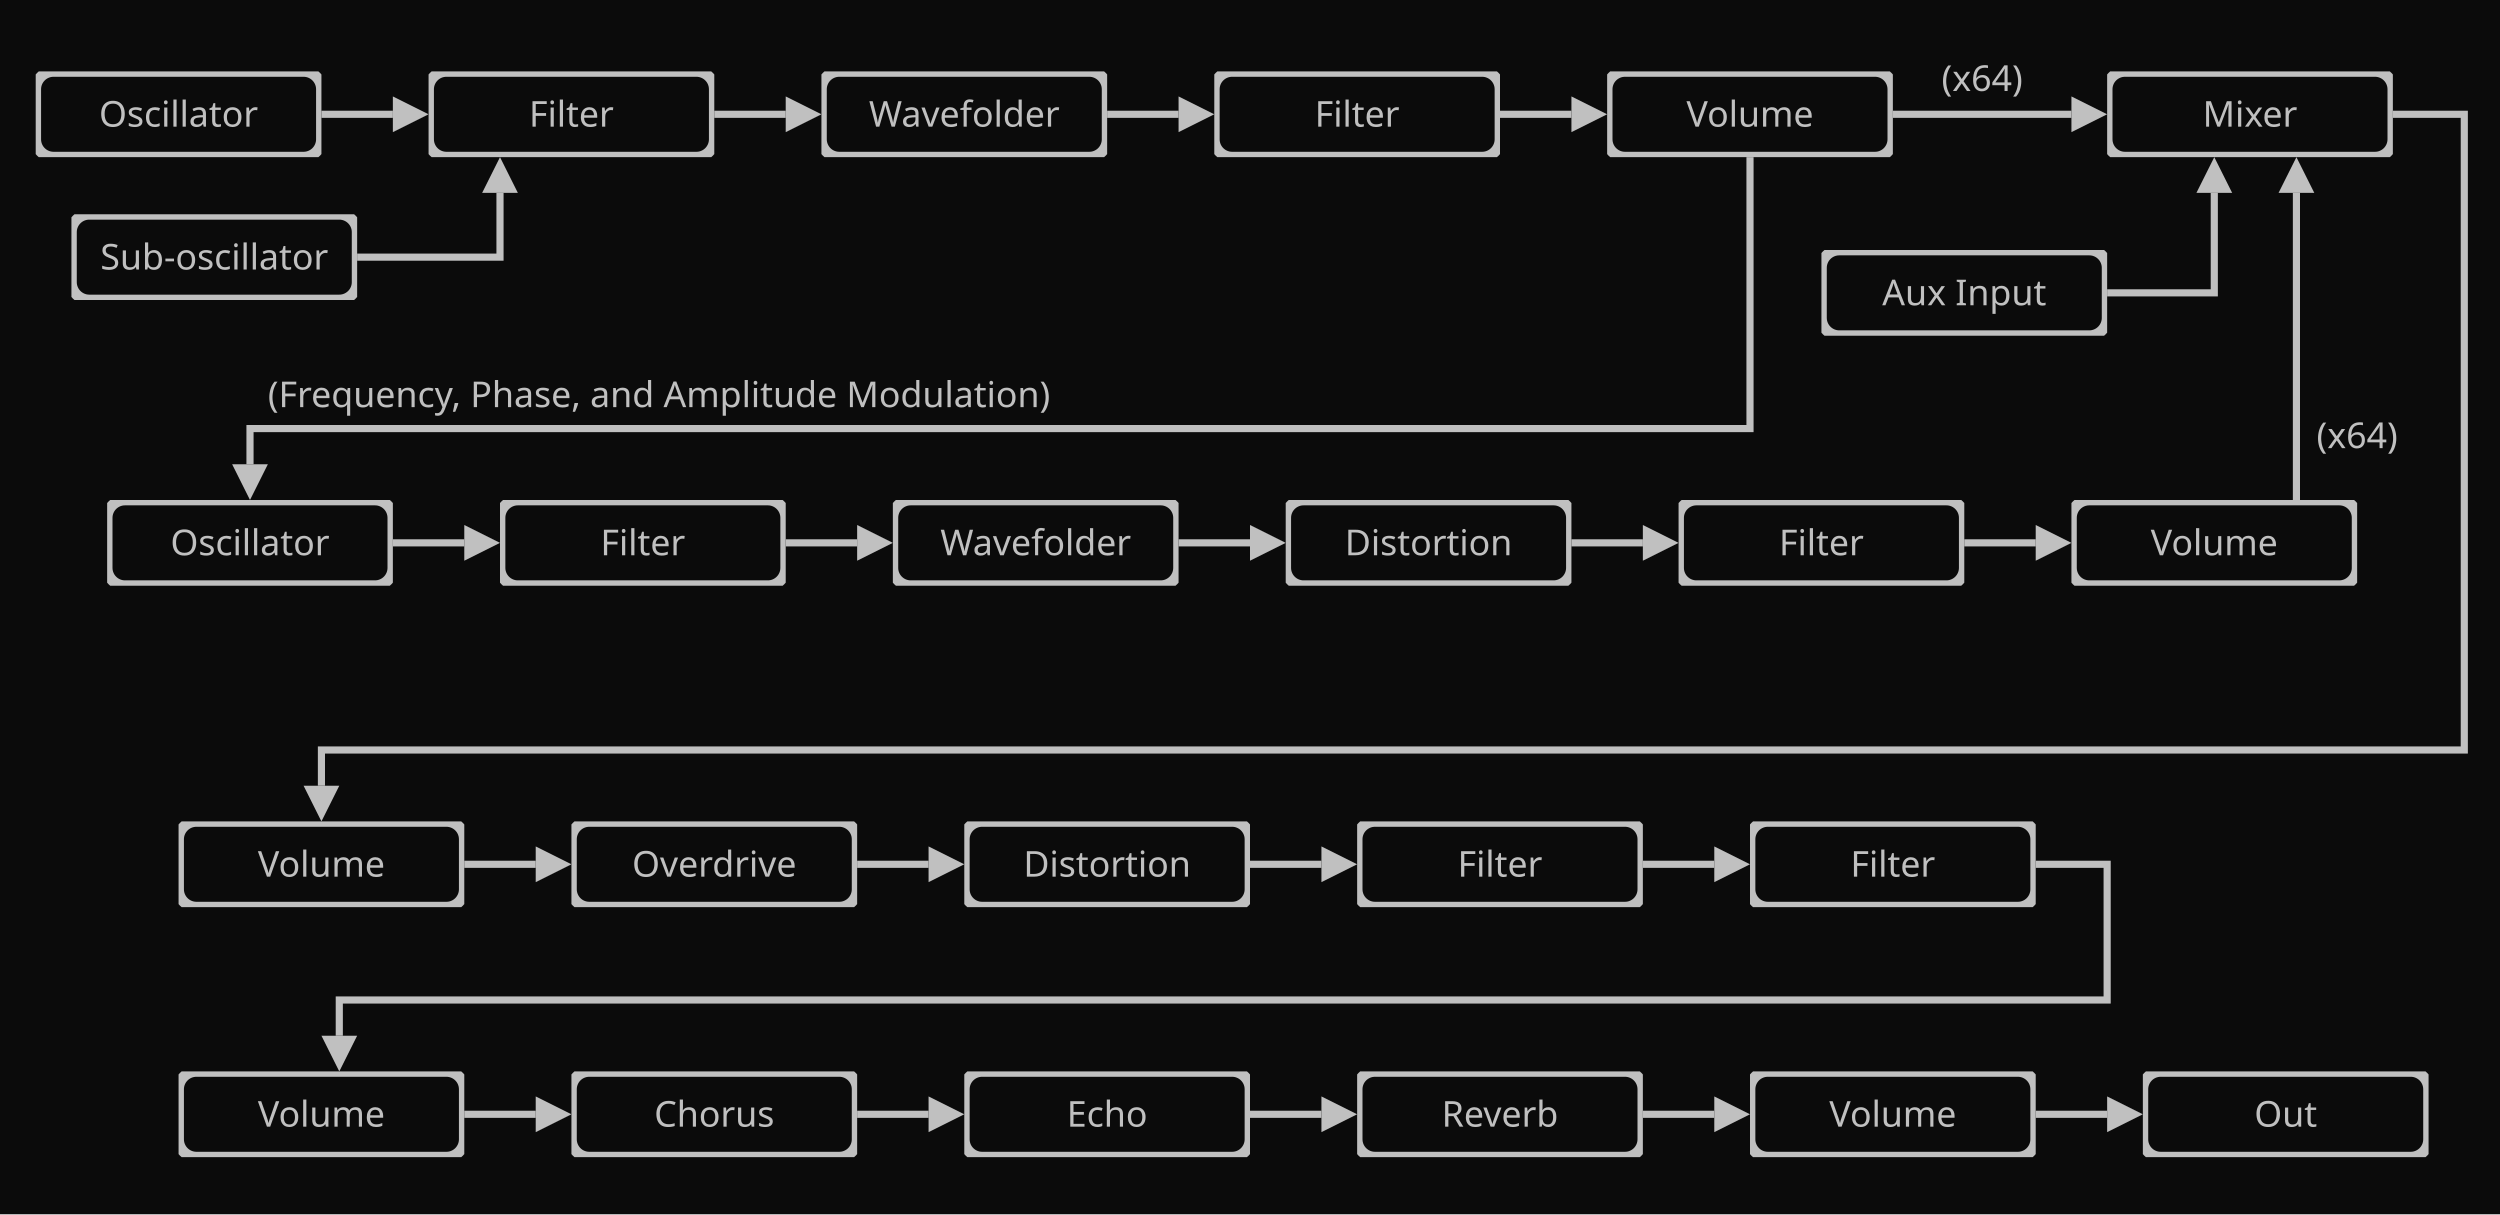
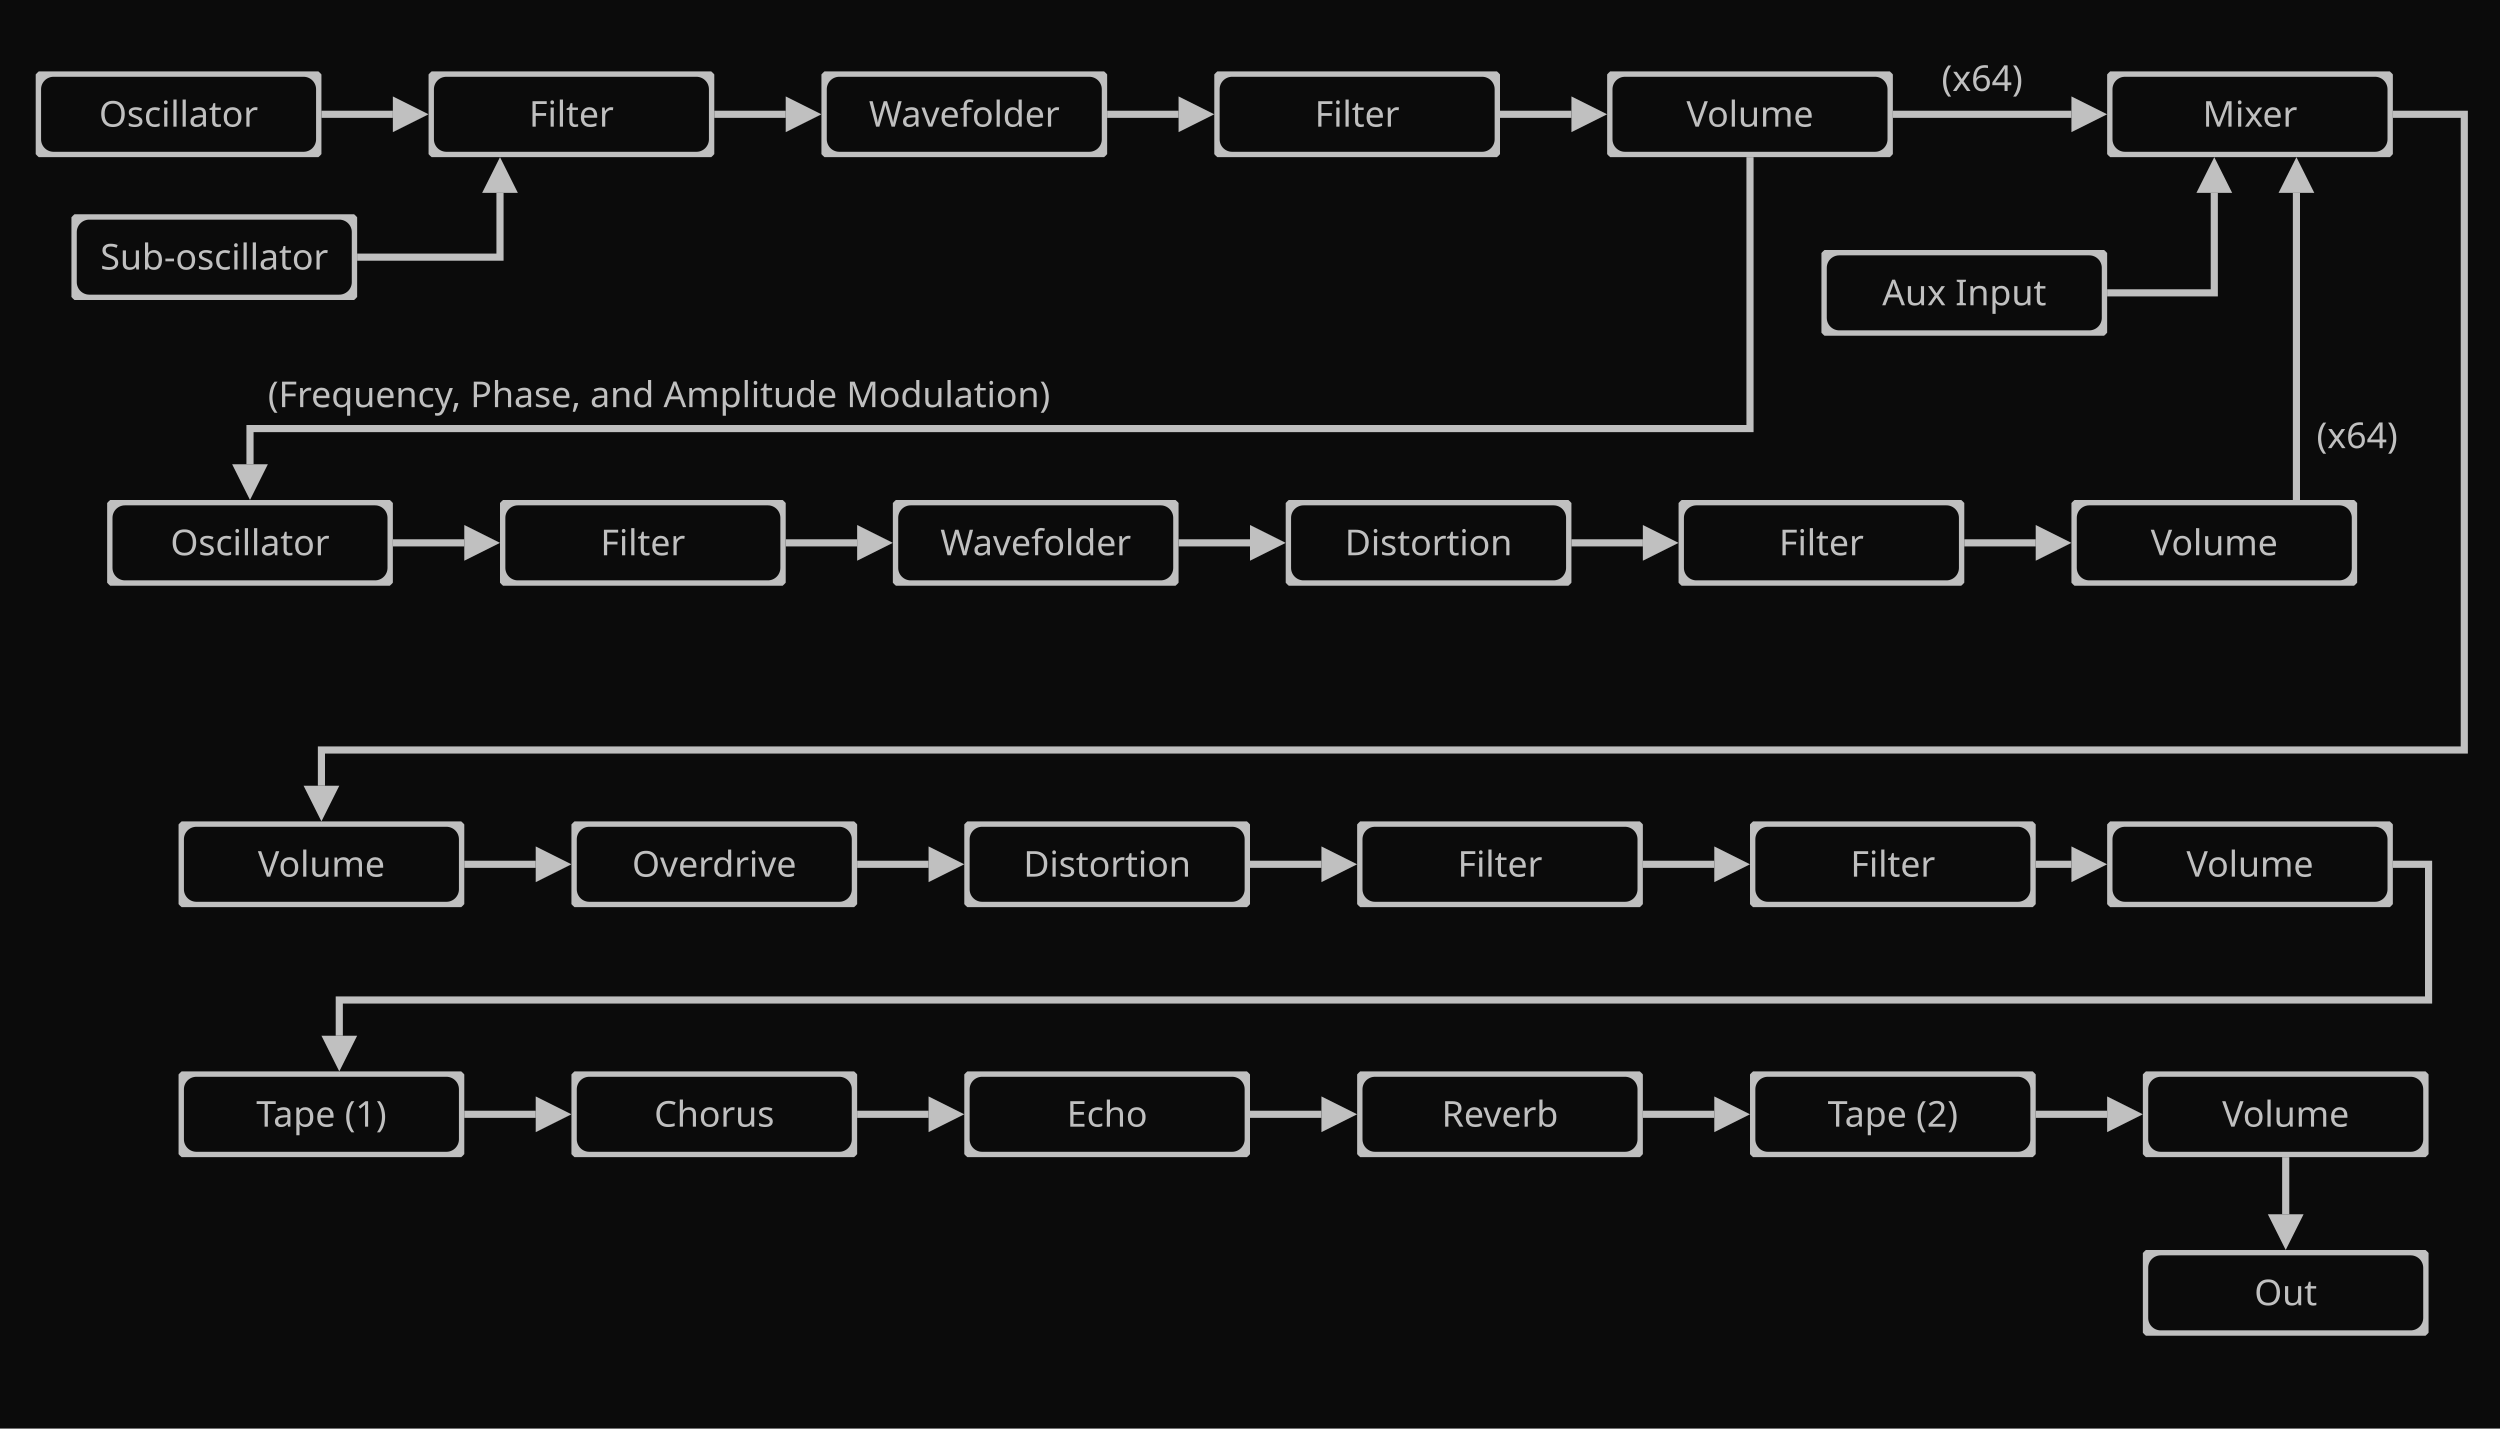
- <svg xmlns="http://www.w3.org/2000/svg" viewBox="0 0 700 340" stroke="#c0c0c0" stroke-width="3" style="background: #0b0b0b">
+ <svg xmlns="http://www.w3.org/2000/svg" viewBox="0 0 700 400" stroke="#c0c0c0" stroke-width="3" style="background: #0b0b0b">
  <style>
    g text {
      font: 10px sans-serif;
      color: #c0c0c0;
      stroke-width: 0;
      fill: #c0c0c0;
    }

    g svg text {
      text-anchor: middle;
      dominant-baseline: middle;
    }

    g svg rect {
      fill: #0b0b0b;
    }

    g path {
      stroke-width: 2px;
      fill: none;
    }

    g polygon {
      fill: #c0c0c0;
      stroke-width: 0;
    }
  </style>
  <g>
    <rect x="0" y="0" width="100%" height="100%" fill="#0b0b0b" stroke="none" />
    <svg x="10" y="20" width="520" height="24">
      <svg x="0" y="0" width="80" height="24">
        <rect x="0" y="0" width="100%" height="100%" rx="5" />
        <text x="50%" y="50%">Oscillator</text>
      </svg>
      <path d="M80,12 L100,12" />
      <polygon points="100,7 100,17 110,12" />
      <svg x="110" y="0" width="80" height="24">
        <rect x="0" y="0" width="100%" height="100%" rx="5" />
        <text x="50%" y="50%">Filter</text>
      </svg>
      <path d="M190,12 L210,12" />
      <polygon points="210,7 210,17 220,12" />
      <svg x="220" y="0" width="80" height="24">
        <rect x="0" y="0" width="100%" height="100%" rx="5" />
        <text x="50%" y="50%">Wavefolder</text>
      </svg>
      <path d="M300,12 L320,12" />
      <polygon points="320,7 320,17 330,12" />
      <svg x="330" y="0" width="80" height="24">
        <rect x="0" y="0" width="100%" height="100%" rx="5" />
        <text x="50%" y="50%">Filter</text>
      </svg>
      <path d="M410,12 L430,12" />
      <polygon points="430,7 430,17 440,12" />
      <svg x="440" y="0" width="80" height="24">
        <rect x="0" y="0" width="100%" height="100%" rx="5" />
        <text x="50%" y="50%">Volume</text>
      </svg>
    </svg>
    <svg x="20" y="60" width="80" height="24">
      <rect x="0" y="0" width="100%" height="100%" rx="5" />
      <text x="50%" y="50%">Sub-oscillator</text>
    </svg>
    <path d="M100,72 L140,72 L140,54" />
    <polygon points="135,54 145,54 140,44" />
    <svg x="30" y="140" width="630" height="24">
      <svg x="0" y="0" width="80" height="24">
        <rect x="0" y="0" width="100%" height="100%" rx="5" />
        <text x="50%" y="50%">Oscillator</text>
      </svg>
      <path d="M80,12 L100,12" />
      <polygon points="100,7 100,17 110,12" />
      <svg x="110" y="0" width="80" height="24">
        <rect x="0" y="0" width="100%" height="100%" rx="5" />
        <text x="50%" y="50%">Filter</text>
      </svg>
      <path d="M190,12 L210,12" />
      <polygon points="210,7 210,17 220,12" />
      <svg x="220" y="0" width="80" height="24">
        <rect x="0" y="0" width="100%" height="100%" rx="5" />
        <text x="50%" y="50%">Wavefolder</text>
      </svg>
      <path d="M300,12 L320,12" />
      <polygon points="320,7 320,17 330,12" />
      <svg x="330" y="0" width="80" height="24">
        <rect x="0" y="0" width="100%" height="100%" rx="5" />
        <text x="50%" y="50%">Distortion</text>
      </svg>
      <path d="M410,12 L430,12" />
      <polygon points="430,7 430,17 440,12" />
      <svg x="440" y="0" width="80" height="24">
        <rect x="0" y="0" width="100%" height="100%" rx="5" />
        <text x="50%" y="50%">Filter</text>
      </svg>
      <path d="M520,12 L540,12" />
      <polygon points="540,7 540,17 550,12" />
      <svg x="550" y="0" width="80" height="24">
        <rect x="0" y="0" width="100%" height="100%" rx="5" />
        <text x="50%" y="50%">Volume</text>
      </svg>
    </svg>
    <path d="M530,32 L580,32" />
    <polygon points="580,27 580,37 590,32" />
    <svg x="515" y="10" width="80" height="24">
      <text x="50%" y="50%">(x64)</text>
    </svg>
    <svg x="590" y="20" width="80" height="24">
      <rect x="0" y="0" width="100%" height="100%" rx="5" />
      <text x="50%" y="50%">Mixer</text>
    </svg>
    <path d="M643,140 L643,54" />
    <polygon points="638,54 648,54 643,44" />
    <svg x="620" y="110" width="80" height="24">
      <text x="50%" y="50%">(x64)</text>
    </svg>
    <svg x="510" y="70" width="80" height="24">
      <rect x="0" y="0" width="100%" height="100%" rx="5" />
      <text x="50%" y="50%">Aux Input</text>
    </svg>
    <path d="M590,82 L620,82 L620,54" />
    <polygon points="615,54 625,54 620,44" />
    <path d="M490,44 L490,120 L70,120 L70,130" />
    <polygon points="65,130 75,130 70,140" />
    <text x="75" y="114">(Frequency, Phase, and Amplitude Modulation)</text>
    <path d="M670,32 L690,32 L690,210 L90,210 L90,220" />
    <polygon points="85,220 95,220 90,230" />
-     <svg x="50" y="230" width="520" height="24">
+     <svg x="50" y="230" width="620" height="24">
      <svg x="0" y="0" width="80" height="24">
        <rect x="0" y="0" width="100%" height="100%" rx="5" />
        <text x="50%" y="50%">Volume</text>
      </svg>
      <path d="M80,12 L100,12" />
      <polygon points="100,7 100,17 110,12" />
      <svg x="110" y="0" width="80" height="24">
        <rect x="0" y="0" width="100%" height="100%" rx="5" />
        <text x="50%" y="50%">Overdrive</text>
      </svg>
      <path d="M190,12 L210,12" />
      <polygon points="210,7 210,17 220,12" />
      <svg x="220" y="0" width="80" height="24">
        <rect x="0" y="0" width="100%" height="100%" rx="5" />
        <text x="50%" y="50%">Distortion</text>
      </svg>
      <path d="M300,12 L320,12" />
      <polygon points="320,7 320,17 330,12" />
      <svg x="330" y="0" width="80" height="24">
        <rect x="0" y="0" width="100%" height="100%" rx="5" />
        <text x="50%" y="50%">Filter</text>
      </svg>
      <path d="M410,12 L430,12" />
      <polygon points="430,7 430,17 440,12" />
      <svg x="440" y="0" width="80" height="24">
        <rect x="0" y="0" width="100%" height="100%" rx="5" />
        <text x="50%" y="50%">Filter</text>
      </svg>
-     </svg>
-     <path d="M570,242 L590,242 L590,280 L95,280 L95,290" />
+       <path d="M520,12 L530,12" />
+       <polygon points="530,7 530,17 540,12" />
+       <svg x="540" y="0" width="80" height="24">
+         <rect x="0" y="0" width="100%" height="100%" rx="5" />
+         <text x="50%" y="50%">Volume</text>
+       </svg>
+     </svg>
+     <path d="M670,242 L680,242 L680,280 L95,280 L95,290" />
    <polygon points="90,290 100,290 95,300" />
    <svg x="50" y="300" width="740" height="24">
      <svg x="0" y="0" width="80" height="24">
        <rect x="0" y="0" width="100%" height="100%" rx="5" />
-         <text x="50%" y="50%">Volume</text>
+         <text x="50%" y="50%">Tape (1)</text>
      </svg>
      <path d="M80,12 L100,12" />
      <polygon points="100,7 100,17 110,12" />
      <svg x="110" y="0" width="80" height="24">
        <rect x="0" y="0" width="100%" height="100%" rx="5" />
        <text x="50%" y="50%">Chorus</text>
      </svg>
      <path d="M190,12 L210,12" />
      <polygon points="210,7 210,17 220,12" />
      <svg x="220" y="0" width="80" height="24">
        <rect x="0" y="0" width="100%" height="100%" rx="5" />
        <text x="50%" y="50%">Echo</text>
      </svg>
      <path d="M300,12 L320,12" />
      <polygon points="320,7 320,17 330,12" />
      <svg x="330" y="0" width="80" height="24">
        <rect x="0" y="0" width="100%" height="100%" rx="5" />
        <text x="50%" y="50%">Reverb</text>
      </svg>
      <path d="M410,12 L430,12" />
      <polygon points="430,7 430,17 440,12" />
      <svg x="440" y="0" width="80" height="24">
        <rect x="0" y="0" width="100%" height="100%" rx="5" />
-         <text x="50%" y="50%">Volume</text>
+         <text x="50%" y="50%">Tape (2)</text>
      </svg>
      <path d="M520,12 L540,12" />
      <polygon points="540,7 540,17 550,12" />
      <svg x="550" y="0" width="80" height="24">
        <rect x="0" y="0" width="100%" height="100%" rx="5" />
+         <text x="50%" y="50%">Volume</text>
+       </svg>
+     </svg>
+     <path d="M640,324 L640,324 L640,340" />
+     <polygon points="635,340 645,340 640,350" />
+     <svg x="50" y="350" width="740" height="24">
+       <svg x="550" y="0" width="80" height="24">
+         <rect x="0" y="0" width="100%" height="100%" rx="5" />
        <text x="50%" y="50%">Out</text>
      </svg>
    </svg>
  </g>
</svg>
